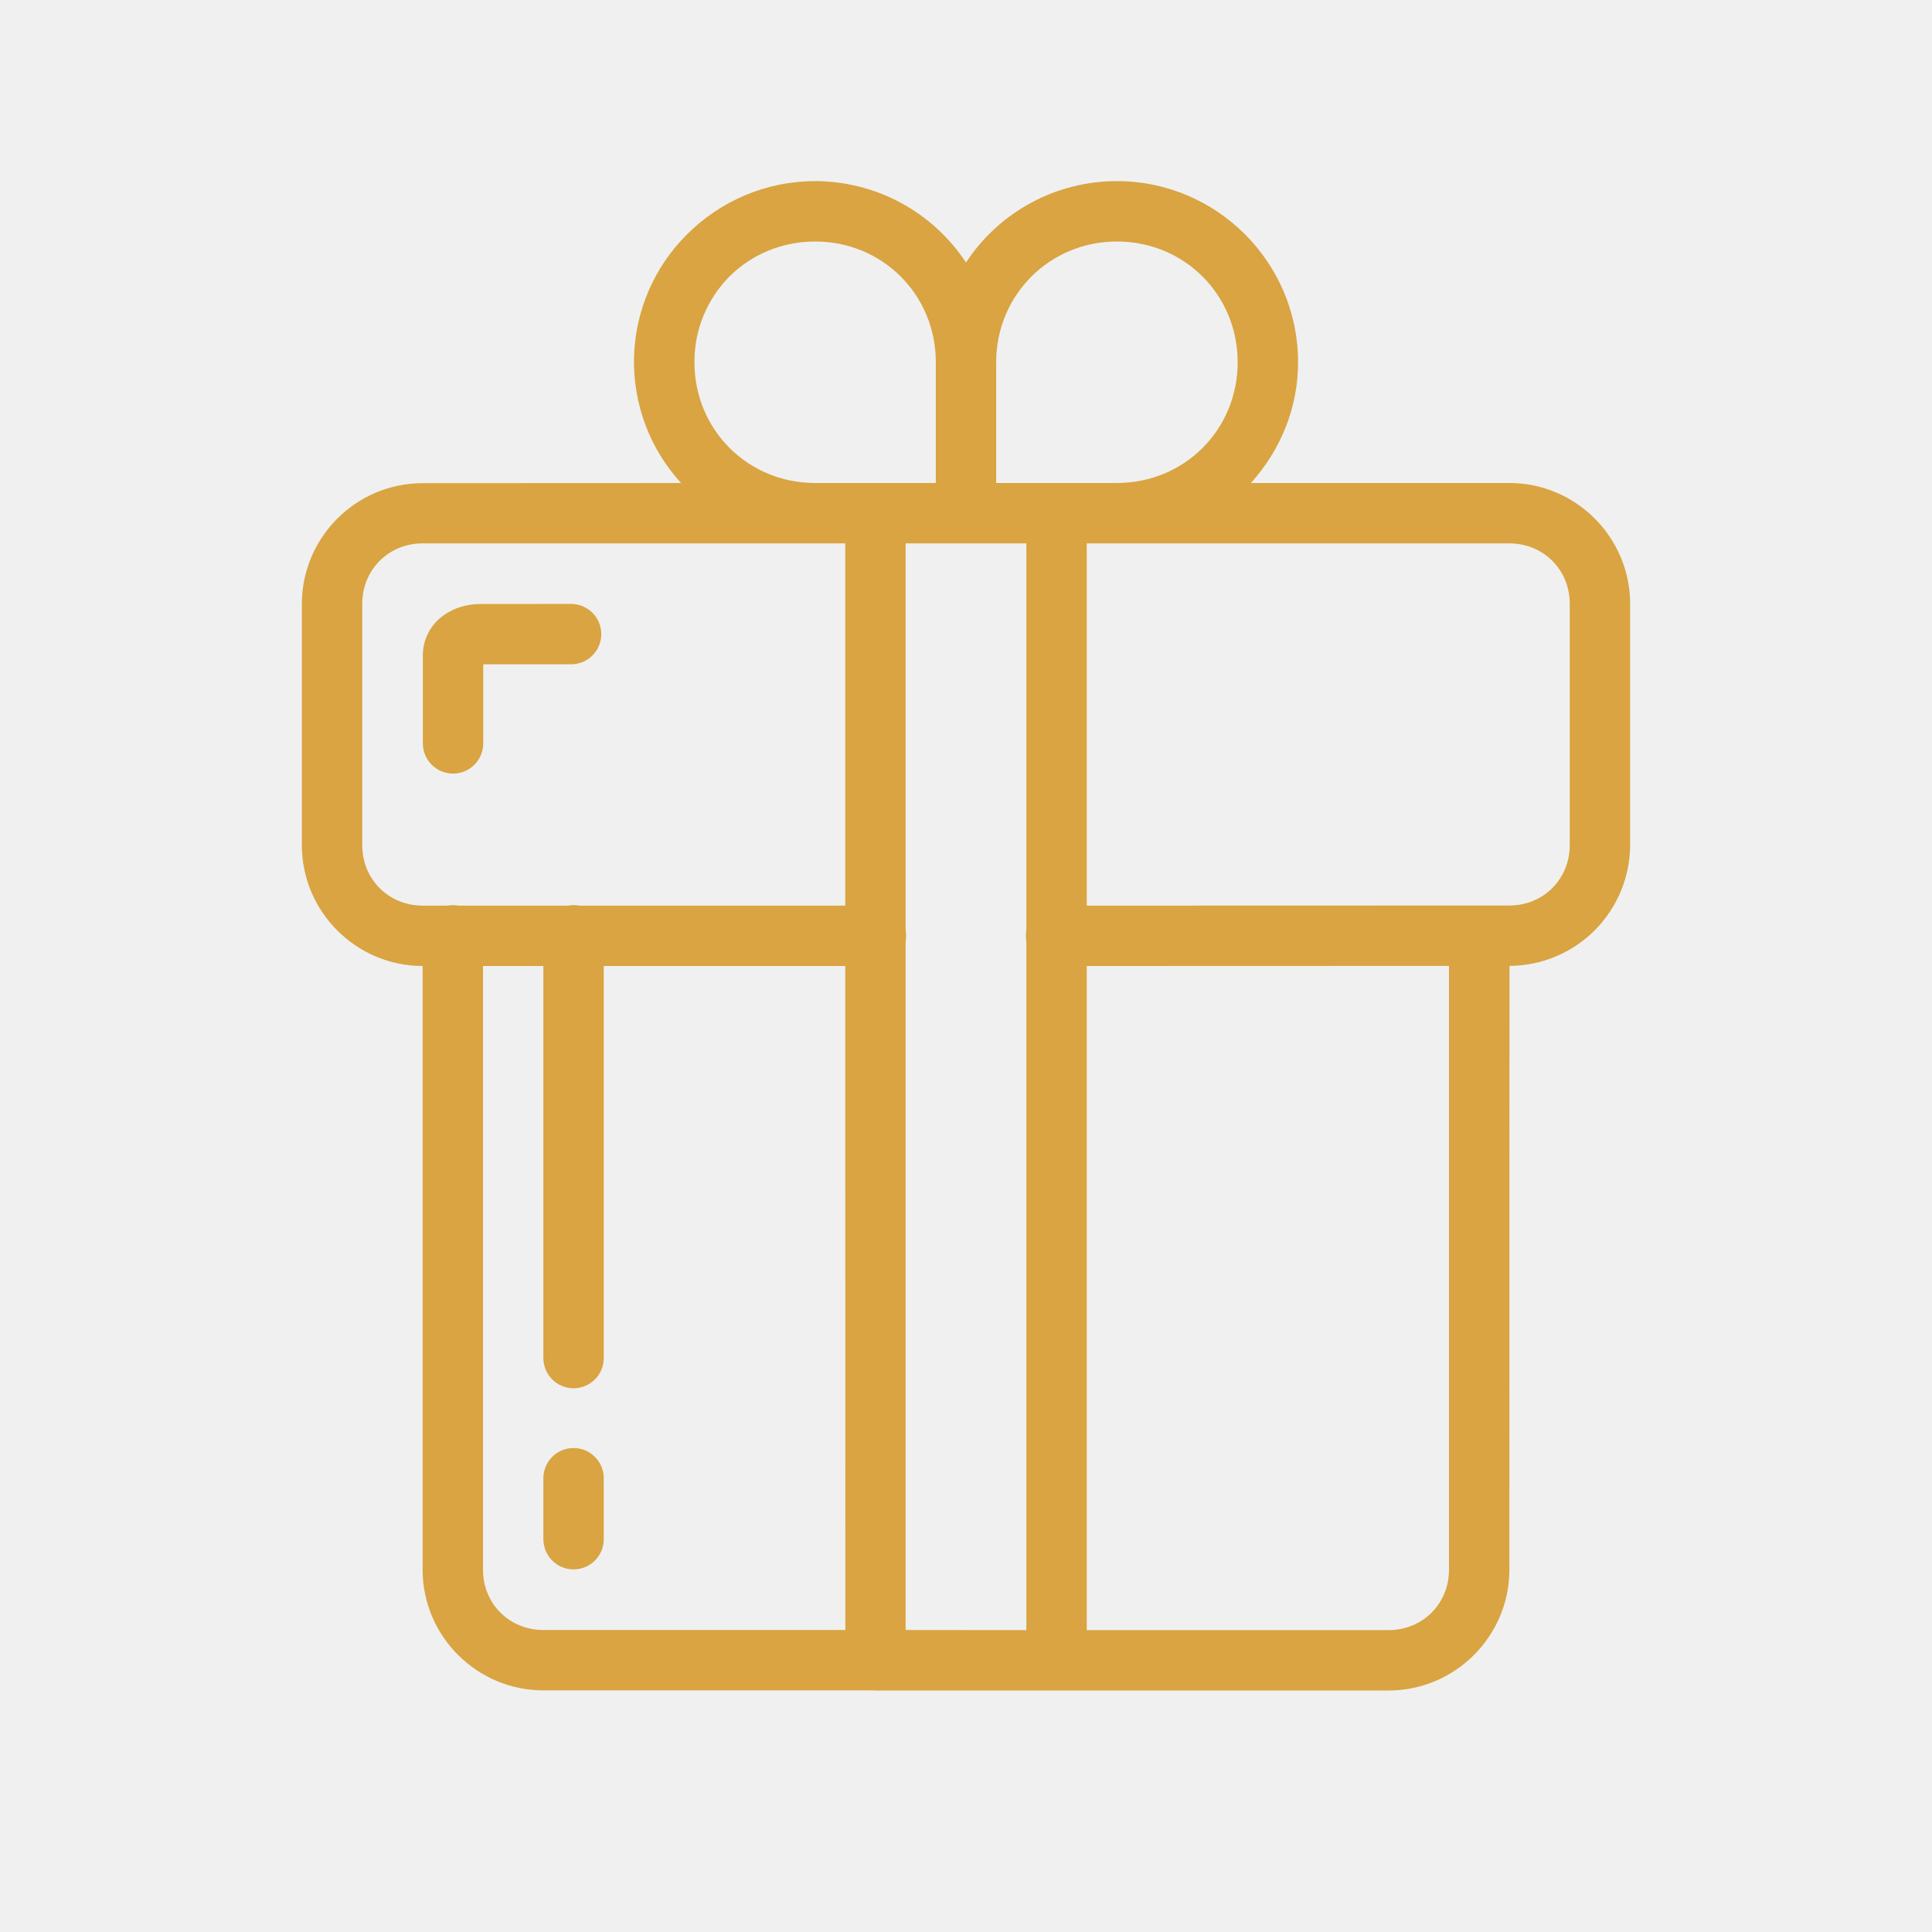
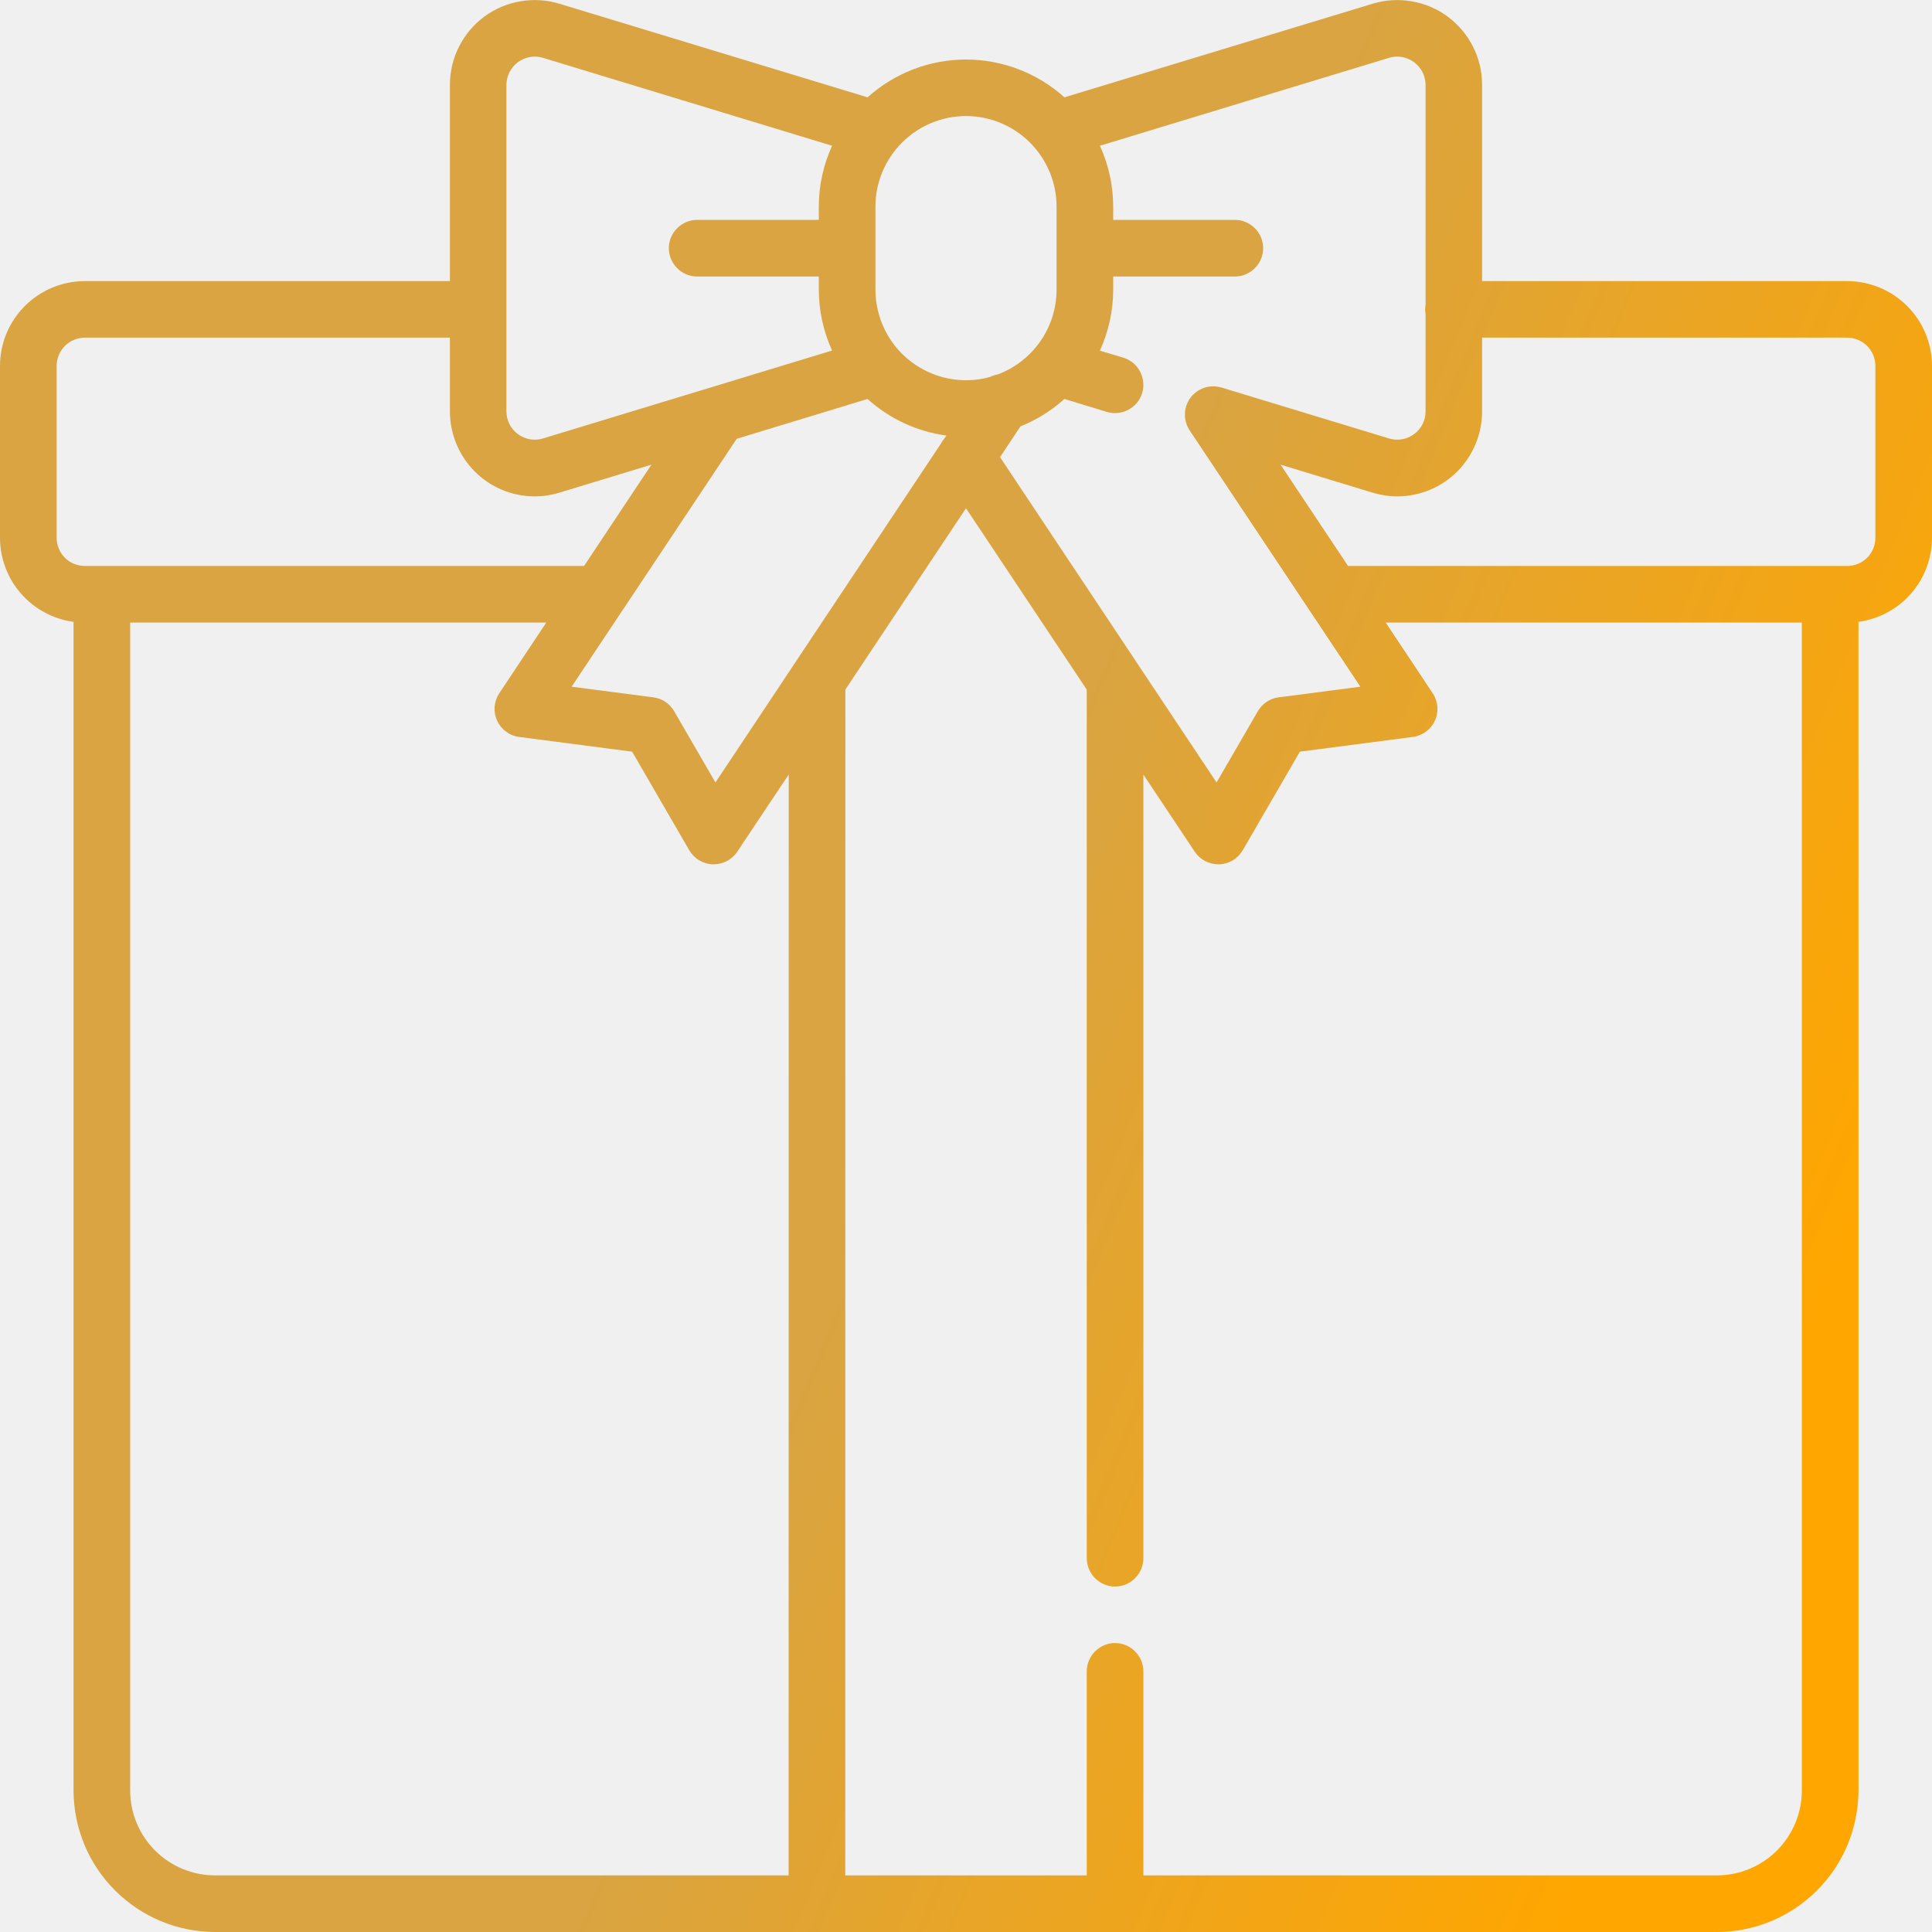
- <svg xmlns="http://www.w3.org/2000/svg" width="100" height="100" viewBox="0 0 100 100" fill="none">
-   <path d="M42.194 9.375C39.609 9.375 37.263 10.431 35.566 12.125C33.861 13.816 32.876 16.101 32.817 18.501C32.759 20.902 33.632 23.232 35.253 25.003L21.875 25.009C20.156 25.009 18.594 25.706 17.462 26.841C16.881 27.419 16.42 28.106 16.104 28.862C15.789 29.619 15.626 30.43 15.625 31.25V43.75C15.625 47.188 18.438 50 21.875 50V81.25C21.875 84.688 24.688 87.494 28.125 87.494H45.247C45.269 87.496 45.291 87.498 45.312 87.5H71.875C75.312 87.5 78.125 84.688 78.125 81.25L78.131 49.994C79.786 49.986 81.371 49.325 82.54 48.155C83.71 46.984 84.369 45.398 84.375 43.744V31.25C84.375 27.812 81.562 25 78.125 25H64.747C66.247 23.337 67.188 21.159 67.188 18.75C67.188 13.584 62.978 9.375 57.812 9.375C56.263 9.374 54.737 9.758 53.373 10.493C52.01 11.229 50.85 12.292 50 13.588C49.148 12.295 47.989 11.234 46.627 10.498C45.265 9.763 43.742 9.377 42.194 9.375ZM42.194 12.5C45.684 12.5 48.438 15.259 48.438 18.75V25H42.194C38.703 25 35.944 22.241 35.944 18.75C35.939 17.927 36.097 17.112 36.408 16.351C36.719 15.589 37.177 14.896 37.756 14.312C38.881 13.188 40.45 12.5 42.194 12.5ZM57.812 12.5C61.303 12.5 64.062 15.259 64.062 18.75C64.062 22.241 61.303 25 57.812 25H51.562V18.75C51.562 17.006 52.256 15.444 53.381 14.319C54.506 13.194 56.069 12.5 57.812 12.5ZM21.875 28.125H43.75V46.875H29.981C29.787 46.838 29.588 46.838 29.394 46.875H23.731C23.545 46.841 23.355 46.841 23.169 46.875H21.875C20.116 46.875 18.75 45.509 18.75 43.75V31.25C18.75 29.491 20.116 28.125 21.875 28.125ZM46.875 28.125H53.125V48.144C53.088 48.338 53.088 48.537 53.125 48.731V84.375L46.875 84.369V48.731C46.912 48.537 46.912 48.338 46.875 48.144V28.125ZM56.25 28.125H78.125C79.884 28.125 81.25 29.491 81.25 31.25V43.744C81.25 45.503 79.884 46.869 78.125 46.869H76.531C76.525 46.869 76.519 46.869 76.513 46.869L56.25 46.875V28.125ZM24.891 31.262C24.191 31.262 23.522 31.447 22.953 31.856C22.632 32.083 22.368 32.382 22.183 32.73C21.998 33.077 21.896 33.463 21.887 33.856V38.478C21.887 38.892 22.052 39.29 22.345 39.583C22.638 39.876 23.036 40.041 23.45 40.041C23.864 40.041 24.262 39.876 24.555 39.583C24.848 39.29 25.012 38.892 25.012 38.478V34.384H29.559C29.974 34.384 30.371 34.22 30.664 33.927C30.957 33.634 31.122 33.236 31.122 32.822C31.122 32.407 30.957 32.01 30.664 31.717C30.371 31.424 29.974 31.259 29.559 31.259L24.891 31.262ZM75 49.994V81.25C75 83.009 73.634 84.375 71.875 84.375H56.25V50L75 49.994ZM25 50H28.125V70.294C28.125 70.708 28.29 71.106 28.583 71.399C28.876 71.692 29.273 71.856 29.688 71.856C30.102 71.856 30.499 71.692 30.792 71.399C31.085 71.106 31.25 70.708 31.25 70.294V50H43.75L43.756 84.369H28.125C26.366 84.369 25 83.009 25 81.25V50ZM29.669 74.95C29.457 74.952 29.249 74.998 29.055 75.083C28.862 75.168 28.688 75.292 28.544 75.447C28.267 75.744 28.117 76.138 28.125 76.544V79.669C28.125 80.083 28.29 80.481 28.583 80.774C28.876 81.067 29.273 81.231 29.688 81.231C30.102 81.231 30.499 81.067 30.792 80.774C31.085 80.481 31.25 80.083 31.25 79.669V76.544C31.254 76.334 31.216 76.126 31.139 75.932C31.061 75.737 30.945 75.561 30.797 75.412C30.649 75.263 30.474 75.146 30.28 75.066C30.086 74.987 29.878 74.947 29.669 74.95Z" fill="#D9A441" />
+ <svg xmlns="http://www.w3.org/2000/svg" width="16" height="16" viewBox="0 0 16 16" fill="none">
+   <g clip-path="url(#clip0_497_617)">
+     <path d="M15.297 2.328H12.274V0.703C12.274 0.594 12.249 0.485 12.199 0.387C12.15 0.289 12.078 0.204 11.99 0.138C11.902 0.073 11.799 0.029 11.691 0.011C11.583 -0.008 11.472 -0.001 11.367 0.031L8.815 0.806C8.592 0.605 8.301 0.493 8 0.493C7.699 0.493 7.408 0.605 7.185 0.806L4.633 0.031C4.528 -0.001 4.417 -0.008 4.309 0.011C4.201 0.029 4.098 0.073 4.01 0.138C3.922 0.204 3.85 0.289 3.801 0.387C3.751 0.485 3.726 0.594 3.726 0.703V2.328H0.703C0.517 2.328 0.338 2.402 0.206 2.534C0.074 2.666 0 2.844 0 3.031L0 4.453C0 4.623 0.062 4.788 0.174 4.916C0.286 5.044 0.441 5.127 0.609 5.15V14.828C0.61 15.139 0.733 15.437 0.953 15.656C1.173 15.876 1.471 16 1.781 16H14.219C14.529 16 14.827 15.876 15.047 15.656C15.267 15.437 15.39 15.139 15.391 14.828V5.15C15.559 5.127 15.714 5.044 15.826 4.916C15.938 4.788 16 4.623 16 4.453V3.031C16 2.844 15.926 2.666 15.794 2.534C15.662 2.402 15.483 2.328 15.297 2.328ZM9.166 3.411C9.226 3.429 9.29 3.423 9.345 3.393C9.4 3.364 9.441 3.314 9.459 3.255C9.477 3.195 9.47 3.131 9.441 3.076C9.412 3.021 9.362 2.98 9.303 2.962L9.109 2.904C9.181 2.745 9.219 2.573 9.219 2.399V2.29H10.227C10.289 2.29 10.348 2.265 10.392 2.221C10.436 2.177 10.461 2.117 10.461 2.055C10.461 1.993 10.436 1.933 10.392 1.89C10.348 1.846 10.289 1.821 10.227 1.821H9.219V1.711C9.219 1.537 9.181 1.365 9.109 1.207L11.503 0.479C11.538 0.468 11.575 0.466 11.611 0.472C11.647 0.479 11.681 0.493 11.711 0.515C11.74 0.537 11.764 0.565 11.781 0.598C11.797 0.631 11.806 0.667 11.806 0.703V2.524C11.801 2.549 11.801 2.575 11.806 2.6V3.407C11.806 3.444 11.797 3.48 11.781 3.513C11.764 3.545 11.74 3.574 11.711 3.595C11.681 3.617 11.647 3.632 11.611 3.638C11.575 3.644 11.538 3.642 11.503 3.631L10.115 3.209C10.108 3.207 10.1 3.205 10.092 3.204C10.09 3.203 10.088 3.203 10.086 3.203C10.08 3.202 10.075 3.201 10.07 3.2C10.067 3.2 10.063 3.2 10.06 3.2C10.056 3.2 10.051 3.199 10.047 3.199C10.044 3.199 10.041 3.2 10.038 3.2C10.033 3.2 10.028 3.2 10.024 3.2C10.021 3.201 10.019 3.201 10.016 3.202C10.011 3.202 10.006 3.203 10.001 3.204C9.999 3.204 9.997 3.205 9.995 3.205C9.989 3.207 9.984 3.208 9.979 3.209C9.977 3.21 9.975 3.211 9.974 3.211C9.968 3.213 9.963 3.215 9.957 3.217C9.955 3.218 9.954 3.219 9.952 3.22C9.947 3.222 9.942 3.224 9.937 3.227C9.93 3.23 9.924 3.234 9.917 3.239L9.917 3.239C9.917 3.239 9.916 3.24 9.915 3.24C9.91 3.244 9.904 3.248 9.899 3.252C9.896 3.254 9.895 3.256 9.893 3.258C9.889 3.261 9.885 3.264 9.881 3.268C9.879 3.27 9.877 3.273 9.875 3.275C9.872 3.278 9.869 3.282 9.866 3.285C9.864 3.288 9.862 3.291 9.86 3.294C9.857 3.297 9.855 3.3 9.852 3.303C9.85 3.307 9.848 3.31 9.846 3.313C9.844 3.316 9.842 3.32 9.841 3.323C9.838 3.327 9.837 3.331 9.835 3.335C9.833 3.338 9.832 3.341 9.831 3.344C9.828 3.35 9.826 3.356 9.824 3.363C9.823 3.364 9.823 3.365 9.823 3.365L9.823 3.366C9.821 3.373 9.819 3.38 9.817 3.388C9.816 3.392 9.816 3.397 9.815 3.401C9.815 3.404 9.814 3.407 9.814 3.41C9.813 3.415 9.813 3.42 9.813 3.425C9.813 3.428 9.813 3.43 9.813 3.433C9.813 3.438 9.813 3.442 9.813 3.447C9.813 3.45 9.814 3.453 9.814 3.456C9.814 3.46 9.815 3.464 9.816 3.468C9.816 3.472 9.816 3.475 9.817 3.479C9.818 3.482 9.819 3.486 9.82 3.489C9.821 3.493 9.822 3.497 9.823 3.501C9.824 3.504 9.825 3.507 9.826 3.51C9.827 3.515 9.829 3.519 9.83 3.523C9.832 3.526 9.833 3.529 9.835 3.533C9.837 3.536 9.838 3.54 9.84 3.544C9.844 3.55 9.848 3.557 9.852 3.563L9.852 3.564L10.839 5.046C10.841 5.05 10.844 5.054 10.847 5.058L11.266 5.687L10.59 5.775C10.554 5.779 10.52 5.792 10.49 5.812C10.46 5.832 10.435 5.859 10.417 5.89L10.075 6.48L9.429 5.51L9.428 5.508L8.282 3.786L8.451 3.531C8.585 3.477 8.708 3.401 8.815 3.304L9.166 3.411ZM7.25 1.711C7.25 1.513 7.329 1.322 7.47 1.181C7.61 1.041 7.801 0.961 8 0.961C8.199 0.961 8.39 1.041 8.53 1.181C8.671 1.322 8.75 1.513 8.75 1.711V2.399C8.75 2.552 8.703 2.701 8.616 2.826C8.529 2.951 8.406 3.047 8.263 3.101C8.241 3.105 8.219 3.112 8.198 3.122C8.087 3.153 7.97 3.157 7.857 3.135C7.743 3.113 7.637 3.065 7.545 2.995C7.453 2.925 7.379 2.835 7.328 2.732C7.277 2.628 7.25 2.514 7.25 2.399V1.711ZM4.194 0.703C4.194 0.667 4.203 0.631 4.219 0.598C4.236 0.565 4.26 0.537 4.289 0.515C4.319 0.493 4.353 0.479 4.389 0.472C4.425 0.466 4.462 0.468 4.497 0.479L6.891 1.207C6.819 1.365 6.781 1.537 6.781 1.712V1.821H5.773C5.711 1.821 5.652 1.846 5.608 1.89C5.564 1.933 5.539 1.993 5.539 2.055C5.539 2.117 5.564 2.177 5.608 2.221C5.652 2.265 5.711 2.29 5.773 2.29H6.781V2.399C6.781 2.573 6.819 2.745 6.891 2.903L5.885 3.209L5.885 3.209L4.497 3.631C4.462 3.642 4.425 3.644 4.389 3.638C4.353 3.632 4.319 3.617 4.289 3.595C4.26 3.574 4.236 3.545 4.219 3.513C4.203 3.48 4.194 3.444 4.194 3.407V0.703ZM0.703 4.687C0.641 4.687 0.581 4.663 0.537 4.619C0.494 4.575 0.469 4.515 0.469 4.453V3.031C0.469 2.969 0.494 2.909 0.537 2.865C0.581 2.821 0.641 2.797 0.703 2.796H3.726V3.407C3.726 3.593 3.8 3.772 3.931 3.904C4.062 4.036 4.24 4.11 4.427 4.111C4.497 4.111 4.566 4.1 4.633 4.08L5.395 3.848L4.837 4.687H0.703ZM6.531 15.531H1.781C1.595 15.531 1.416 15.457 1.284 15.325C1.152 15.193 1.078 15.014 1.078 14.828V5.156H4.524L4.135 5.741C4.113 5.774 4.1 5.813 4.096 5.852C4.093 5.892 4.1 5.932 4.117 5.968C4.133 6.004 4.159 6.036 4.191 6.059C4.223 6.083 4.26 6.098 4.3 6.103L5.235 6.225L5.708 7.041C5.728 7.075 5.756 7.104 5.791 7.125C5.825 7.145 5.864 7.157 5.903 7.158C5.906 7.158 5.908 7.158 5.911 7.158C5.949 7.158 5.987 7.148 6.021 7.13C6.055 7.112 6.084 7.086 6.106 7.053L6.532 6.414L6.531 15.531ZM6.571 5.509L5.925 6.48L5.583 5.89C5.565 5.859 5.54 5.832 5.51 5.812C5.48 5.792 5.446 5.779 5.41 5.775L4.734 5.687L5.156 5.053L5.157 5.052L6.101 3.634L7.185 3.304C7.367 3.469 7.594 3.574 7.838 3.607L7.821 3.631C7.809 3.646 7.798 3.662 7.789 3.679L6.572 5.507L6.571 5.509ZM14.922 14.828C14.922 15.014 14.848 15.193 14.716 15.325C14.584 15.457 14.405 15.531 14.219 15.531H9.469V13.842C9.469 13.78 9.444 13.72 9.4 13.676C9.356 13.632 9.297 13.607 9.234 13.607C9.172 13.607 9.113 13.632 9.069 13.676C9.025 13.72 9 13.78 9 13.842V15.531H7L7.001 5.71L8 4.209L9 5.711V12.904C9 12.966 9.025 13.026 9.069 13.07C9.113 13.114 9.172 13.139 9.234 13.139C9.297 13.139 9.356 13.114 9.4 13.07C9.444 13.026 9.469 12.966 9.469 12.904V6.415L9.894 7.053C9.916 7.086 9.945 7.112 9.979 7.13C10.013 7.148 10.051 7.158 10.089 7.158C10.092 7.158 10.094 7.158 10.097 7.158C10.136 7.157 10.175 7.145 10.21 7.125C10.244 7.104 10.272 7.075 10.292 7.041L10.765 6.225L11.7 6.103C11.74 6.098 11.777 6.083 11.809 6.059C11.841 6.036 11.867 6.004 11.883 5.968C11.9 5.932 11.907 5.892 11.904 5.852C11.9 5.813 11.887 5.774 11.865 5.741L11.476 5.156H14.922V14.828ZM15.531 4.453C15.531 4.515 15.507 4.575 15.463 4.619C15.419 4.663 15.359 4.687 15.297 4.687H11.164L10.605 3.848L11.367 4.08C11.434 4.1 11.503 4.111 11.573 4.111C11.759 4.11 11.938 4.036 12.069 3.904C12.2 3.772 12.274 3.593 12.274 3.407V2.796H15.297C15.359 2.797 15.419 2.821 15.463 2.865C15.507 2.909 15.531 2.969 15.531 3.031V4.453Z" fill="url(#paint0_linear_497_617)" />
+   </g>
+   <defs>
+     <linearGradient id="paint0_linear_497_617" x1="8.033" y1="8.06" x2="15.042" y2="10.974" gradientUnits="userSpaceOnUse">
+       <stop stop-color="#D9A441" />
+       <stop offset="1" stop-color="#FFA600" />
+     </linearGradient>
+     <clipPath id="clip0_497_617">
+       <rect width="16" height="16" fill="white" />
+     </clipPath>
+   </defs>
</svg>
